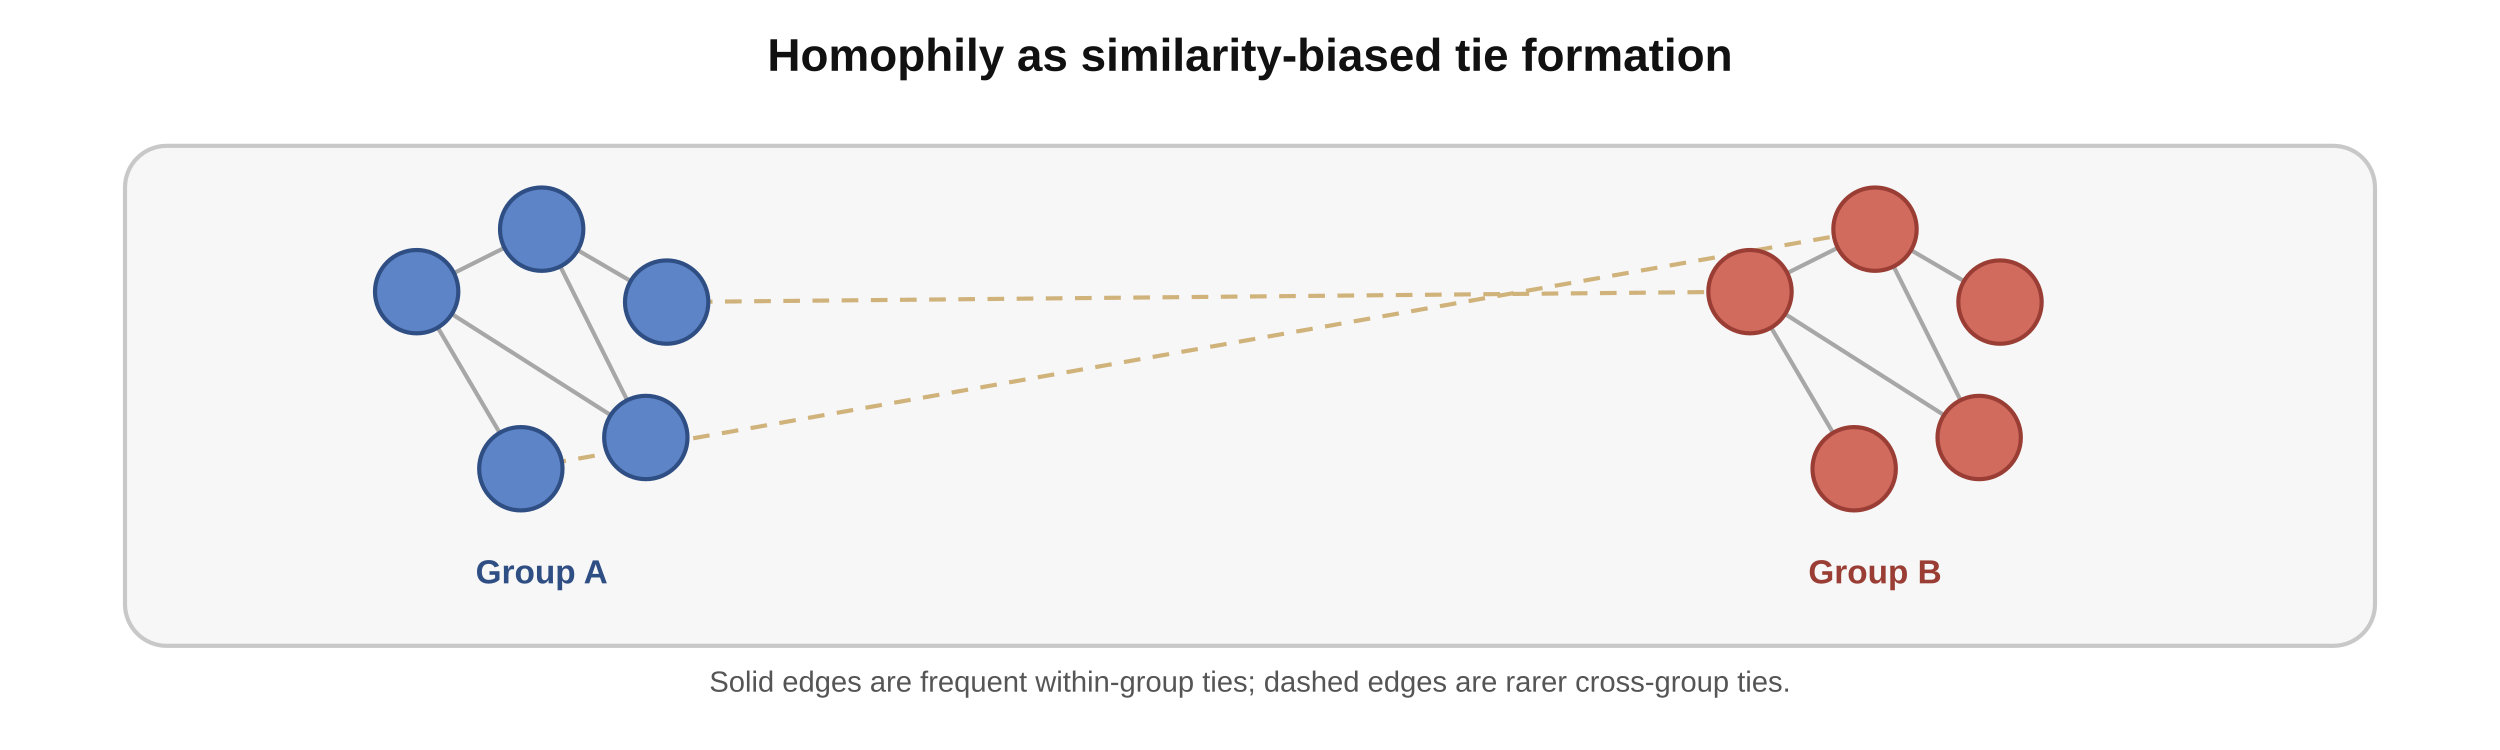
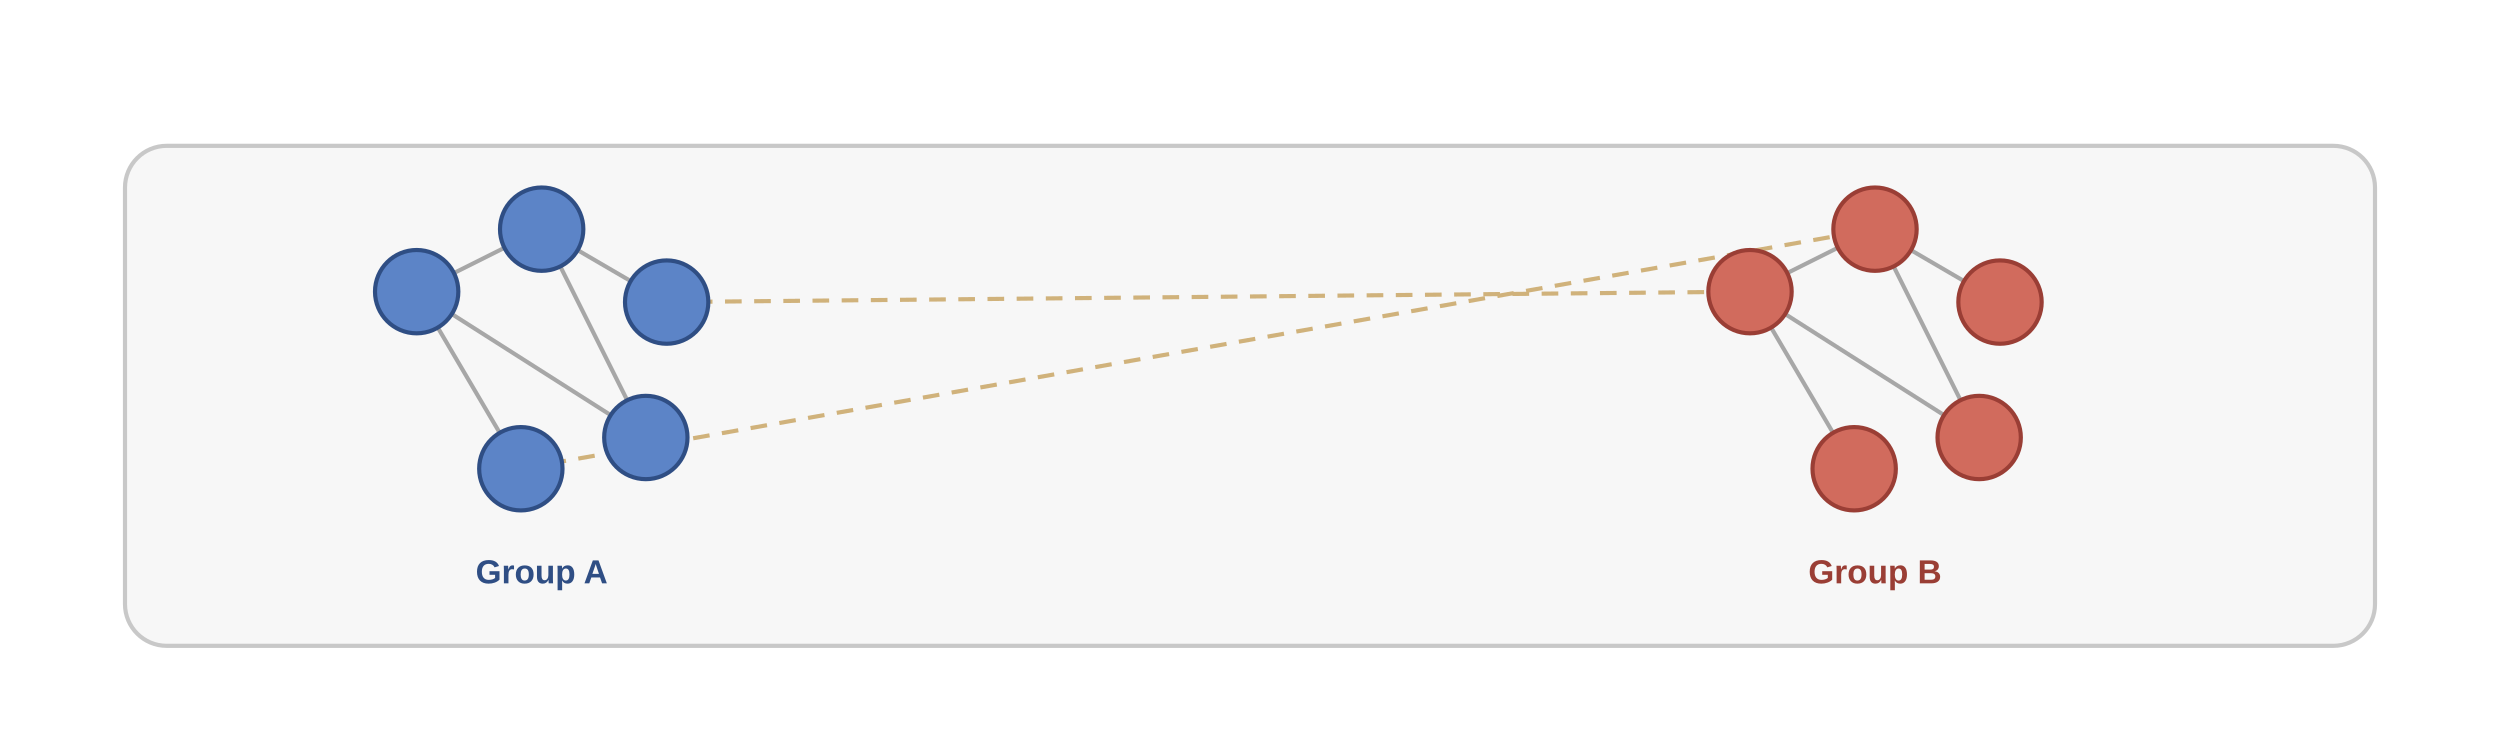
<svg xmlns="http://www.w3.org/2000/svg" width="1200" height="360" viewBox="0 0 1200 360" role="img" aria-labelledby="title desc">
  <rect width="1200" height="360" fill="#ffffff" />
-   <text x="600" y="34" text-anchor="middle" font-family="Arial, Helvetica, sans-serif" font-size="22" font-weight="700" fill="#111111">Homophily as similarity-biased tie formation</text>
  <rect x="60" y="70" width="1080" height="240" rx="20" fill="#f7f7f7" stroke="#c8c8c8" stroke-width="2" />
  <g stroke="#a7a7a7" stroke-width="2">
    <line x1="200" y1="140" x2="260" y2="110" />
    <line x1="260" y1="110" x2="320" y2="145" />
    <line x1="200" y1="140" x2="310" y2="210" />
    <line x1="260" y1="110" x2="310" y2="210" />
    <line x1="200" y1="140" x2="250" y2="225" />
    <line x1="840" y1="140" x2="900" y2="110" />
    <line x1="900" y1="110" x2="960" y2="145" />
    <line x1="840" y1="140" x2="950" y2="210" />
    <line x1="900" y1="110" x2="950" y2="210" />
    <line x1="840" y1="140" x2="890" y2="225" />
    <line x1="320" y1="145" x2="840" y2="140" stroke="#d0b27b" stroke-dasharray="8 6" />
    <line x1="250" y1="225" x2="900" y2="110" stroke="#d0b27b" stroke-dasharray="8 6" />
  </g>
  <g>
    <circle cx="200" cy="140" r="20" fill="#5c84c7" stroke="#2f4e84" stroke-width="2" />
    <circle cx="260" cy="110" r="20" fill="#5c84c7" stroke="#2f4e84" stroke-width="2" />
    <circle cx="320" cy="145" r="20" fill="#5c84c7" stroke="#2f4e84" stroke-width="2" />
    <circle cx="310" cy="210" r="20" fill="#5c84c7" stroke="#2f4e84" stroke-width="2" />
    <circle cx="250" cy="225" r="20" fill="#5c84c7" stroke="#2f4e84" stroke-width="2" />
    <circle cx="840" cy="140" r="20" fill="#d16b5d" stroke="#9a3e35" stroke-width="2" />
    <circle cx="900" cy="110" r="20" fill="#d16b5d" stroke="#9a3e35" stroke-width="2" />
    <circle cx="960" cy="145" r="20" fill="#d16b5d" stroke="#9a3e35" stroke-width="2" />
    <circle cx="950" cy="210" r="20" fill="#d16b5d" stroke="#9a3e35" stroke-width="2" />
    <circle cx="890" cy="225" r="20" fill="#d16b5d" stroke="#9a3e35" stroke-width="2" />
  </g>
  <text x="260" y="280" text-anchor="middle" font-family="Arial, Helvetica, sans-serif" font-size="16" font-weight="700" fill="#2f4e84">Group A</text>
  <text x="900" y="280" text-anchor="middle" font-family="Arial, Helvetica, sans-serif" font-size="16" font-weight="700" fill="#9a3e35">Group B</text>
-   <text x="600" y="332" text-anchor="middle" font-family="Arial, Helvetica, sans-serif" font-size="14" fill="#555555">Solid edges are frequent within-group ties; dashed edges are rarer cross-group ties.</text>
</svg>
